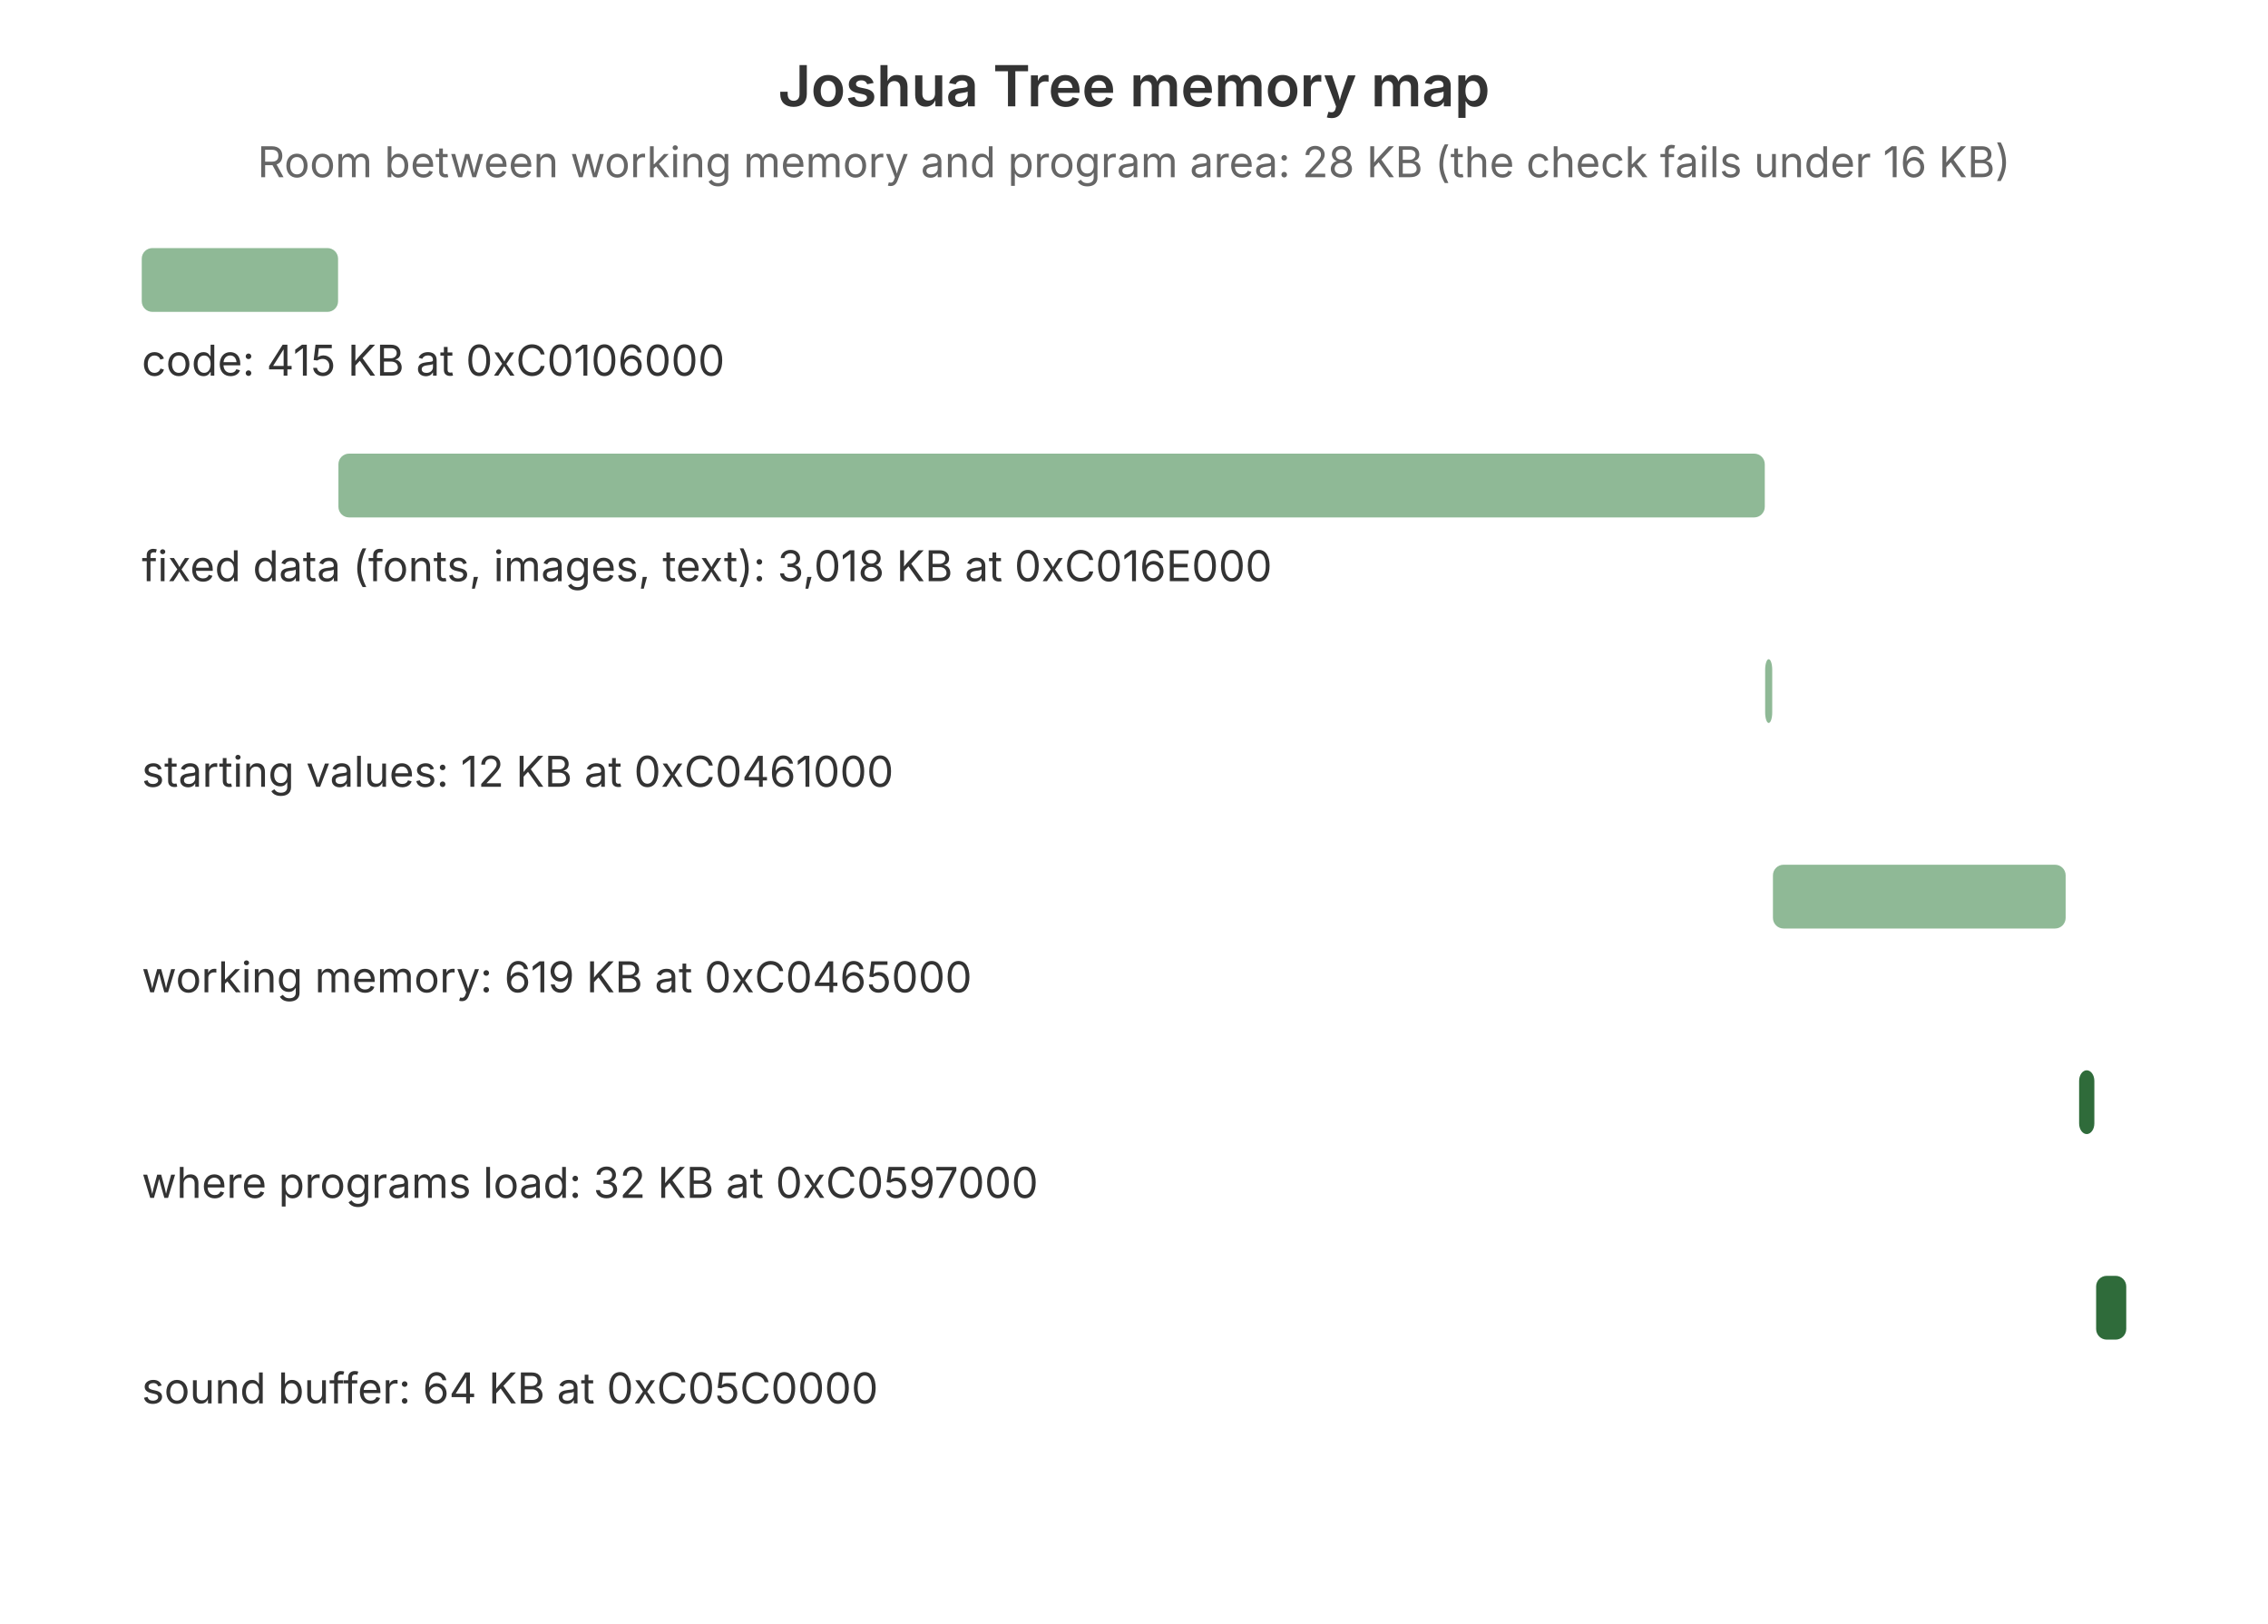
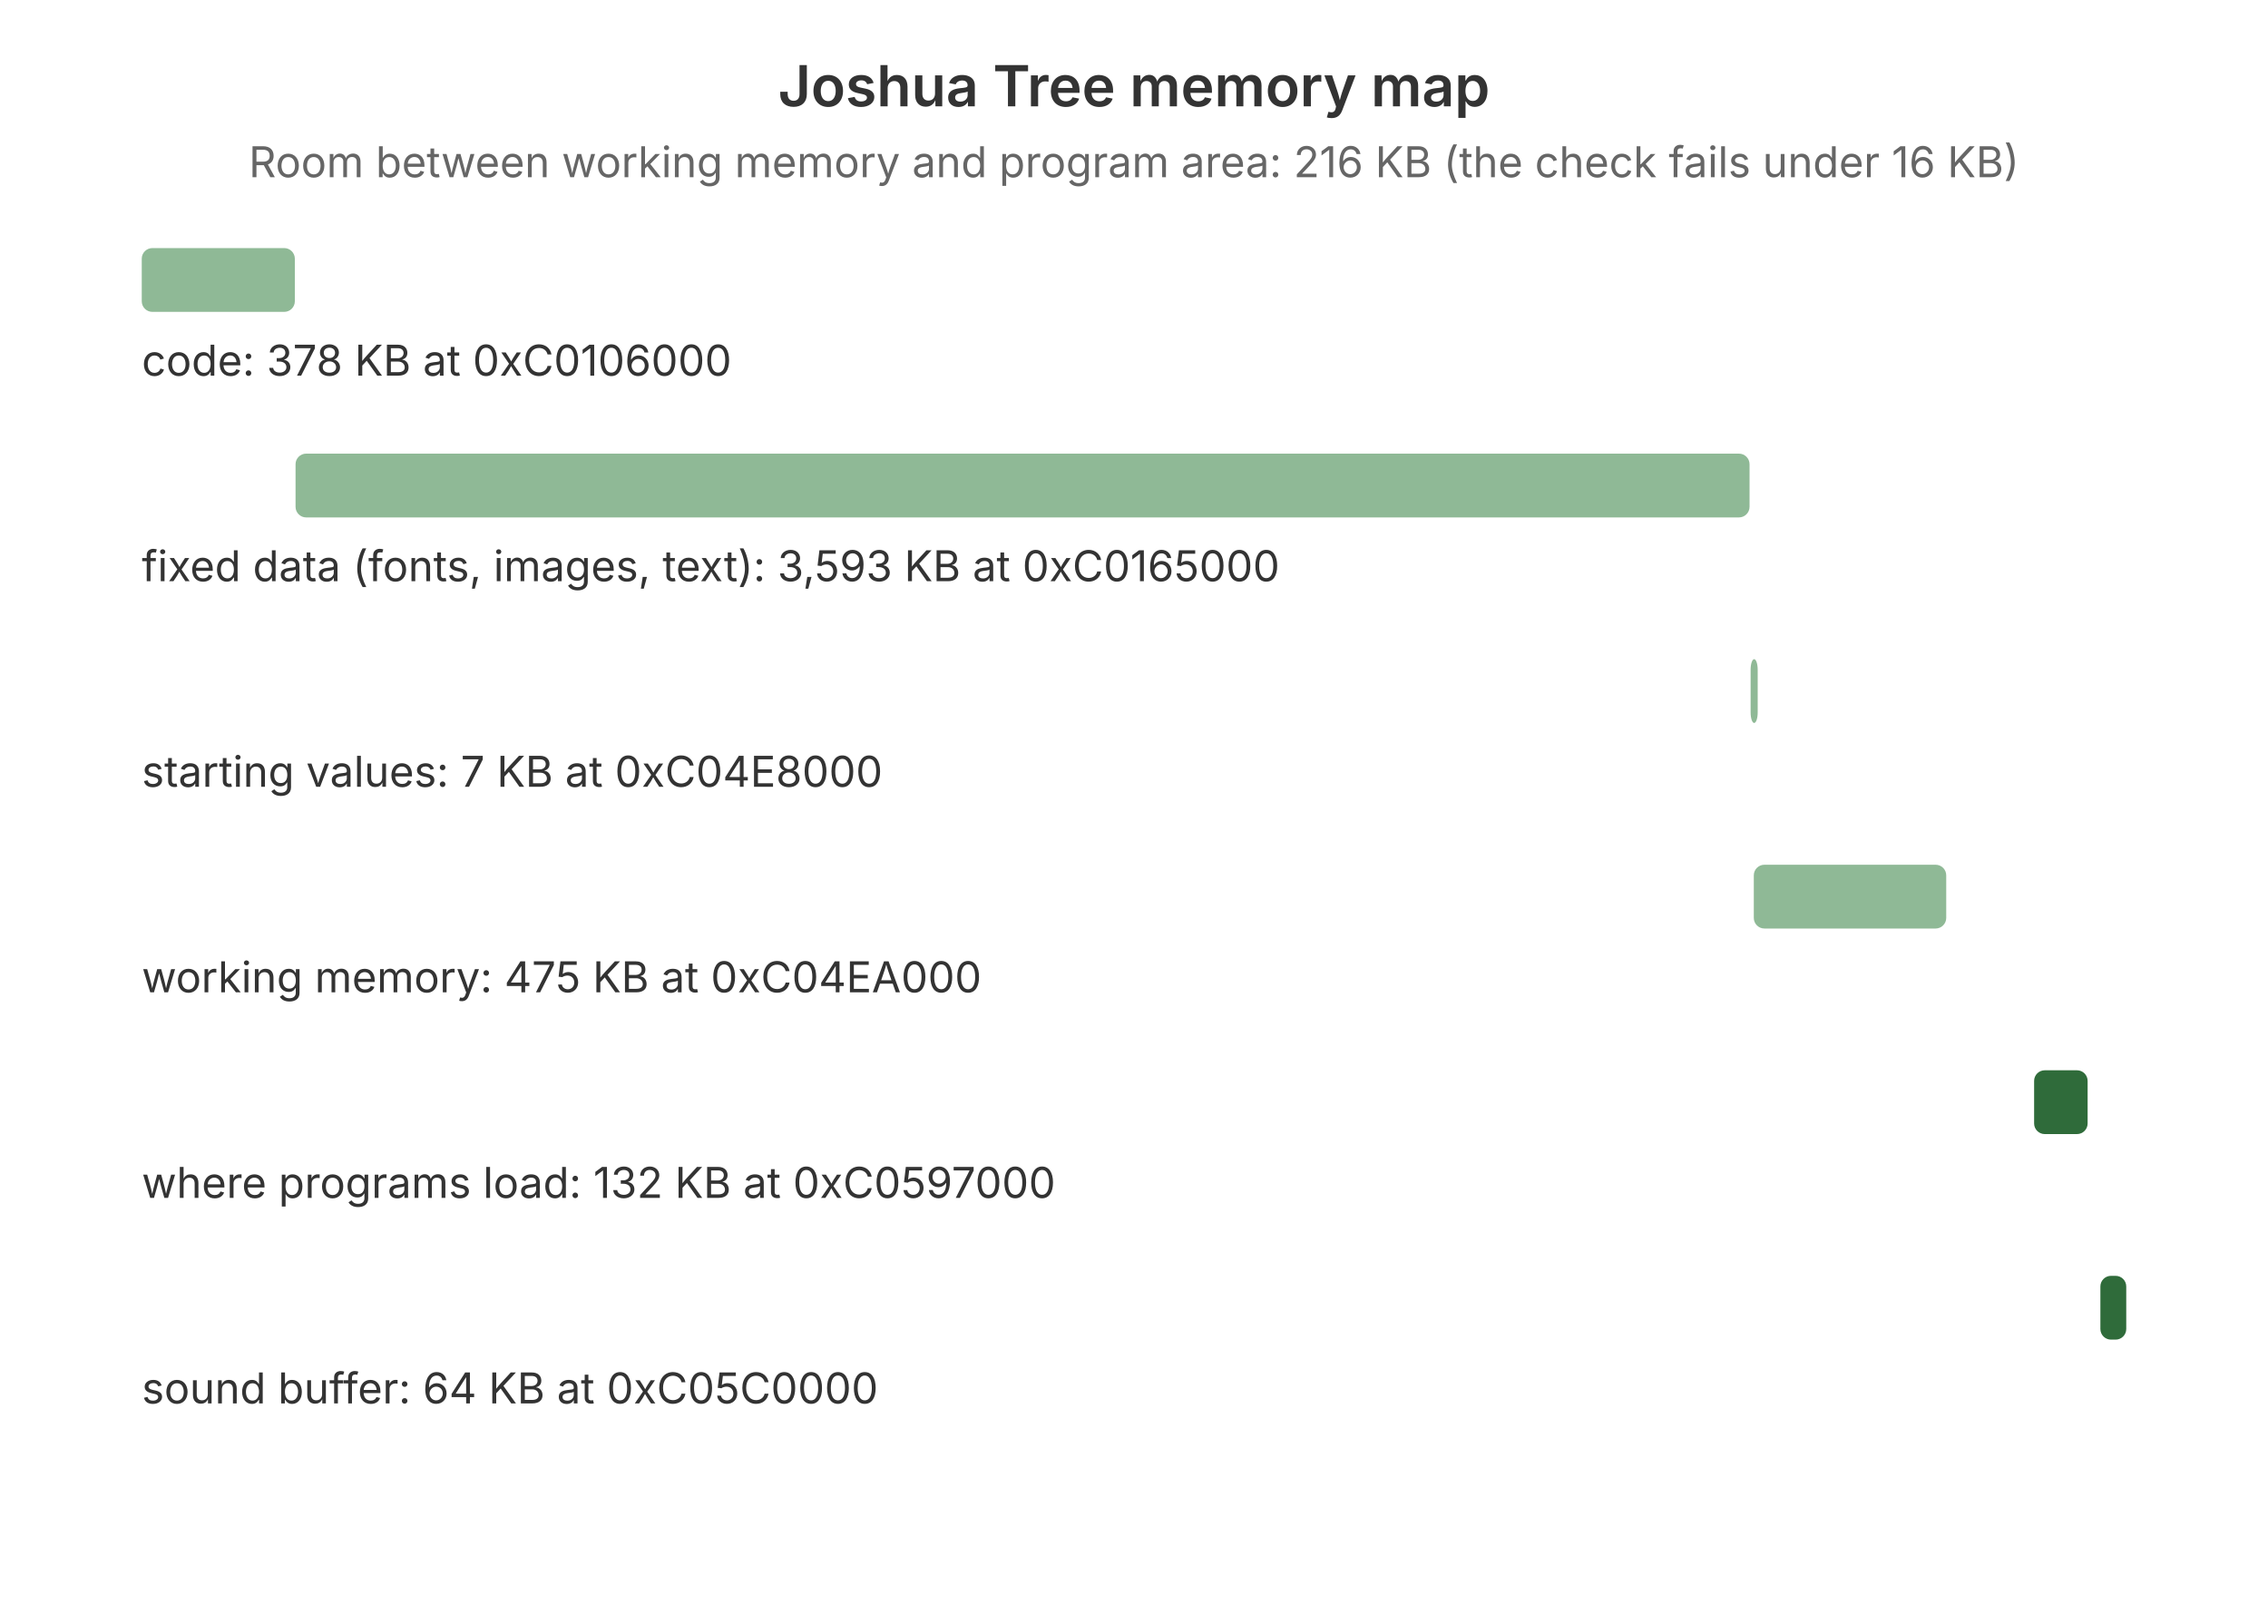
<svg xmlns="http://www.w3.org/2000/svg" width="640" height="458" viewBox="0 0 640 458" style="background:#fff;font-family:-apple-system,BlinkMacSystemFont,sans-serif">
  <text x="320" y="30" font-size="16" font-weight="600" fill="#333" text-anchor="middle">Joshua Tree memory map</text>
-   <text x="320" y="50" font-size="12" fill="#666" text-anchor="middle">Room between working memory and program area: 28 KB (the check fails under 16 KB)</text>
-   <rect x="40.0" y="70" width="55.4" height="18" rx="3" fill="#8fb996" />
-   <text x="40" y="106" font-size="12" fill="#333">code: 415 KB at 0xC0106000</text>
-   <rect x="95.5" y="128" width="402.5" height="18" rx="3" fill="#8fb996" />
-   <text x="40" y="164" font-size="12" fill="#333">fixed data (fonts, images, text): 3,018 KB at 0xC016E000</text>
-   <rect x="498.1" y="186" width="2.0" height="18" rx="3" fill="#8fb996" />
-   <text x="40" y="222" font-size="12" fill="#333">starting values: 12 KB at 0xC0461000</text>
-   <rect x="500.3" y="244" width="82.6" height="18" rx="3" fill="#8fb996" />
-   <text x="40" y="280" font-size="12" fill="#333">working memory: 619 KB at 0xC0465000</text>
-   <rect x="586.7" y="302" width="4.3" height="18" rx="3" fill="#2f6b3a" />
-   <text x="40" y="338" font-size="12" fill="#333">where programs load: 32 KB at 0xC0597000</text>
-   <rect x="591.5" y="360" width="8.5" height="18" rx="3" fill="#2f6b3a" />
+   <text x="320" y="50" font-size="12" fill="#666" text-anchor="middle">Room between working memory and program area: 216 KB (the check fails under 16 KB)</text>
+   <rect x="40.0" y="70" width="43.2" height="18" rx="3" fill="#8fb996" />
+   <text x="40" y="106" font-size="12" fill="#333">code: 378 KB at 0xC0106000</text>
+   <rect x="83.4" y="128" width="410.3" height="18" rx="3" fill="#8fb996" />
+   <text x="40" y="164" font-size="12" fill="#333">fixed data (fonts, images, text): 3,593 KB at 0xC0165000</text>
+   <rect x="494.0" y="186" width="2.0" height="18" rx="3" fill="#8fb996" />
+   <text x="40" y="222" font-size="12" fill="#333">starting values: 7 KB at 0xC04E8000</text>
+   <rect x="494.9" y="244" width="54.3" height="18" rx="3" fill="#8fb996" />
+   <text x="40" y="280" font-size="12" fill="#333">working memory: 475 KB at 0xC04EA000</text>
+   <rect x="574.0" y="302" width="15.1" height="18" rx="3" fill="#2f6b3a" />
+   <text x="40" y="338" font-size="12" fill="#333">where programs load: 132 KB at 0xC0597000</text>
+   <rect x="592.7" y="360" width="7.3" height="18" rx="3" fill="#2f6b3a" />
  <text x="40" y="396" font-size="12" fill="#333">sound buffer: 64 KB at 0xC05C0000</text>
</svg>
